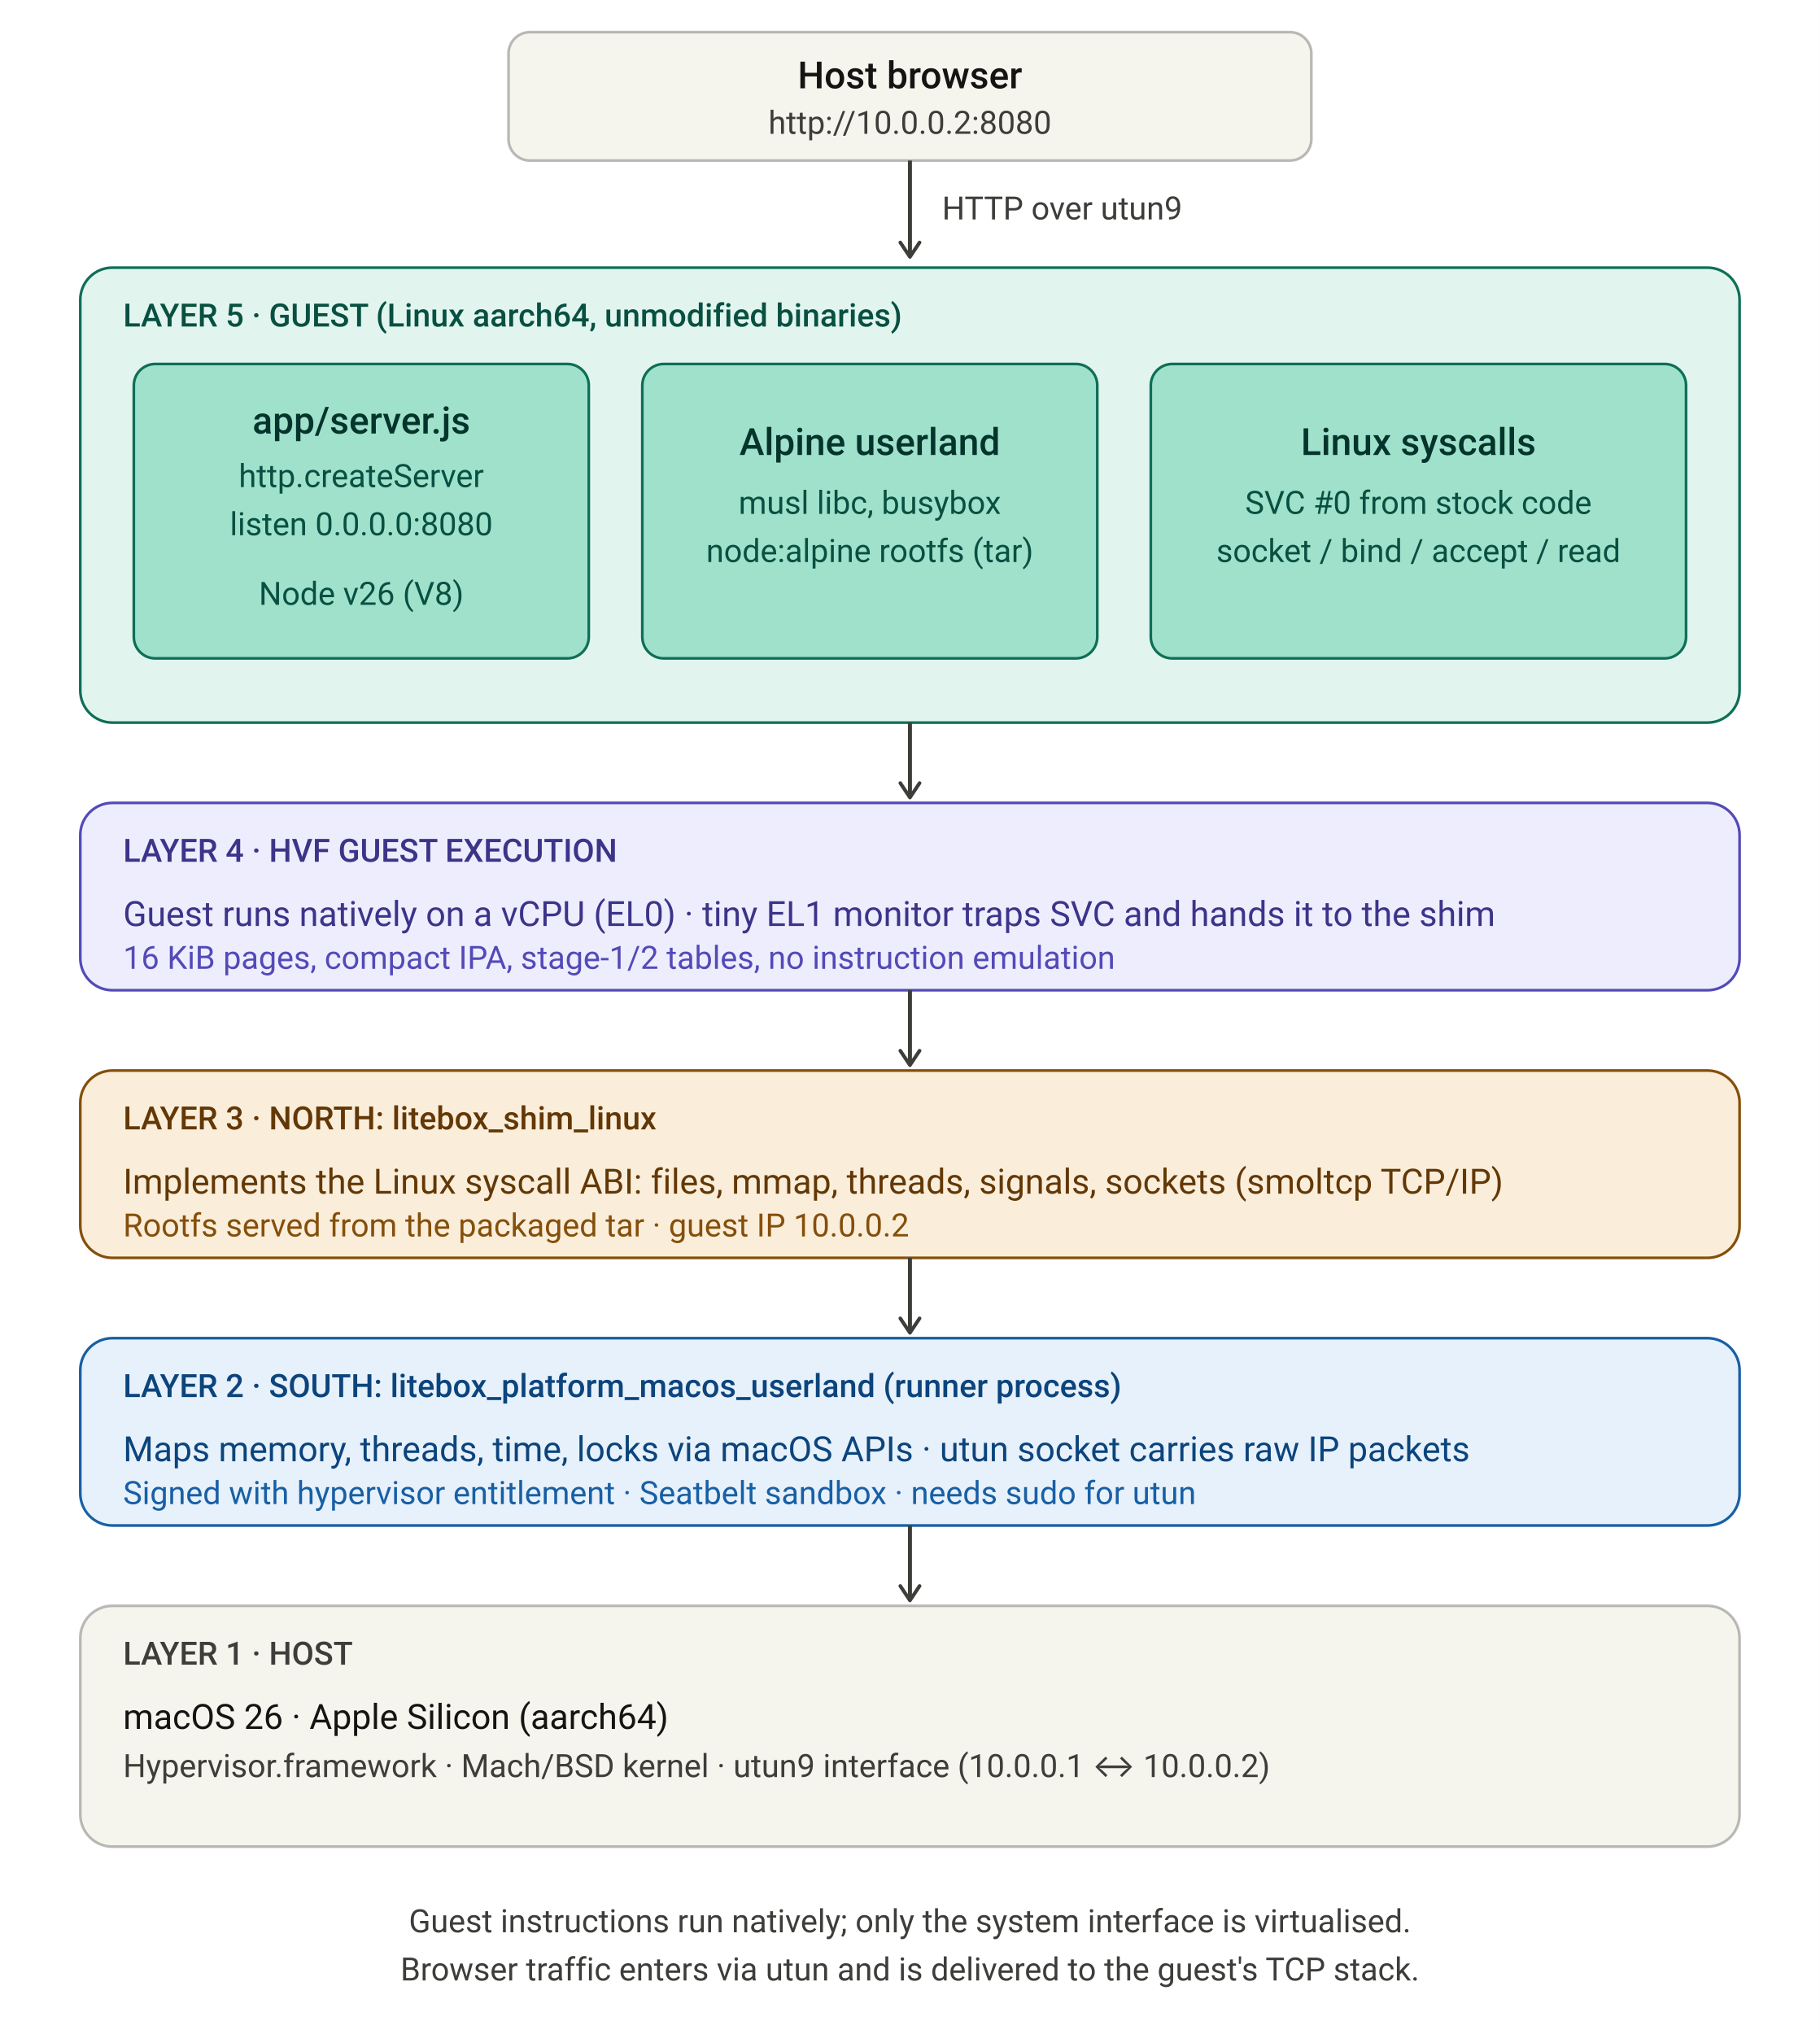
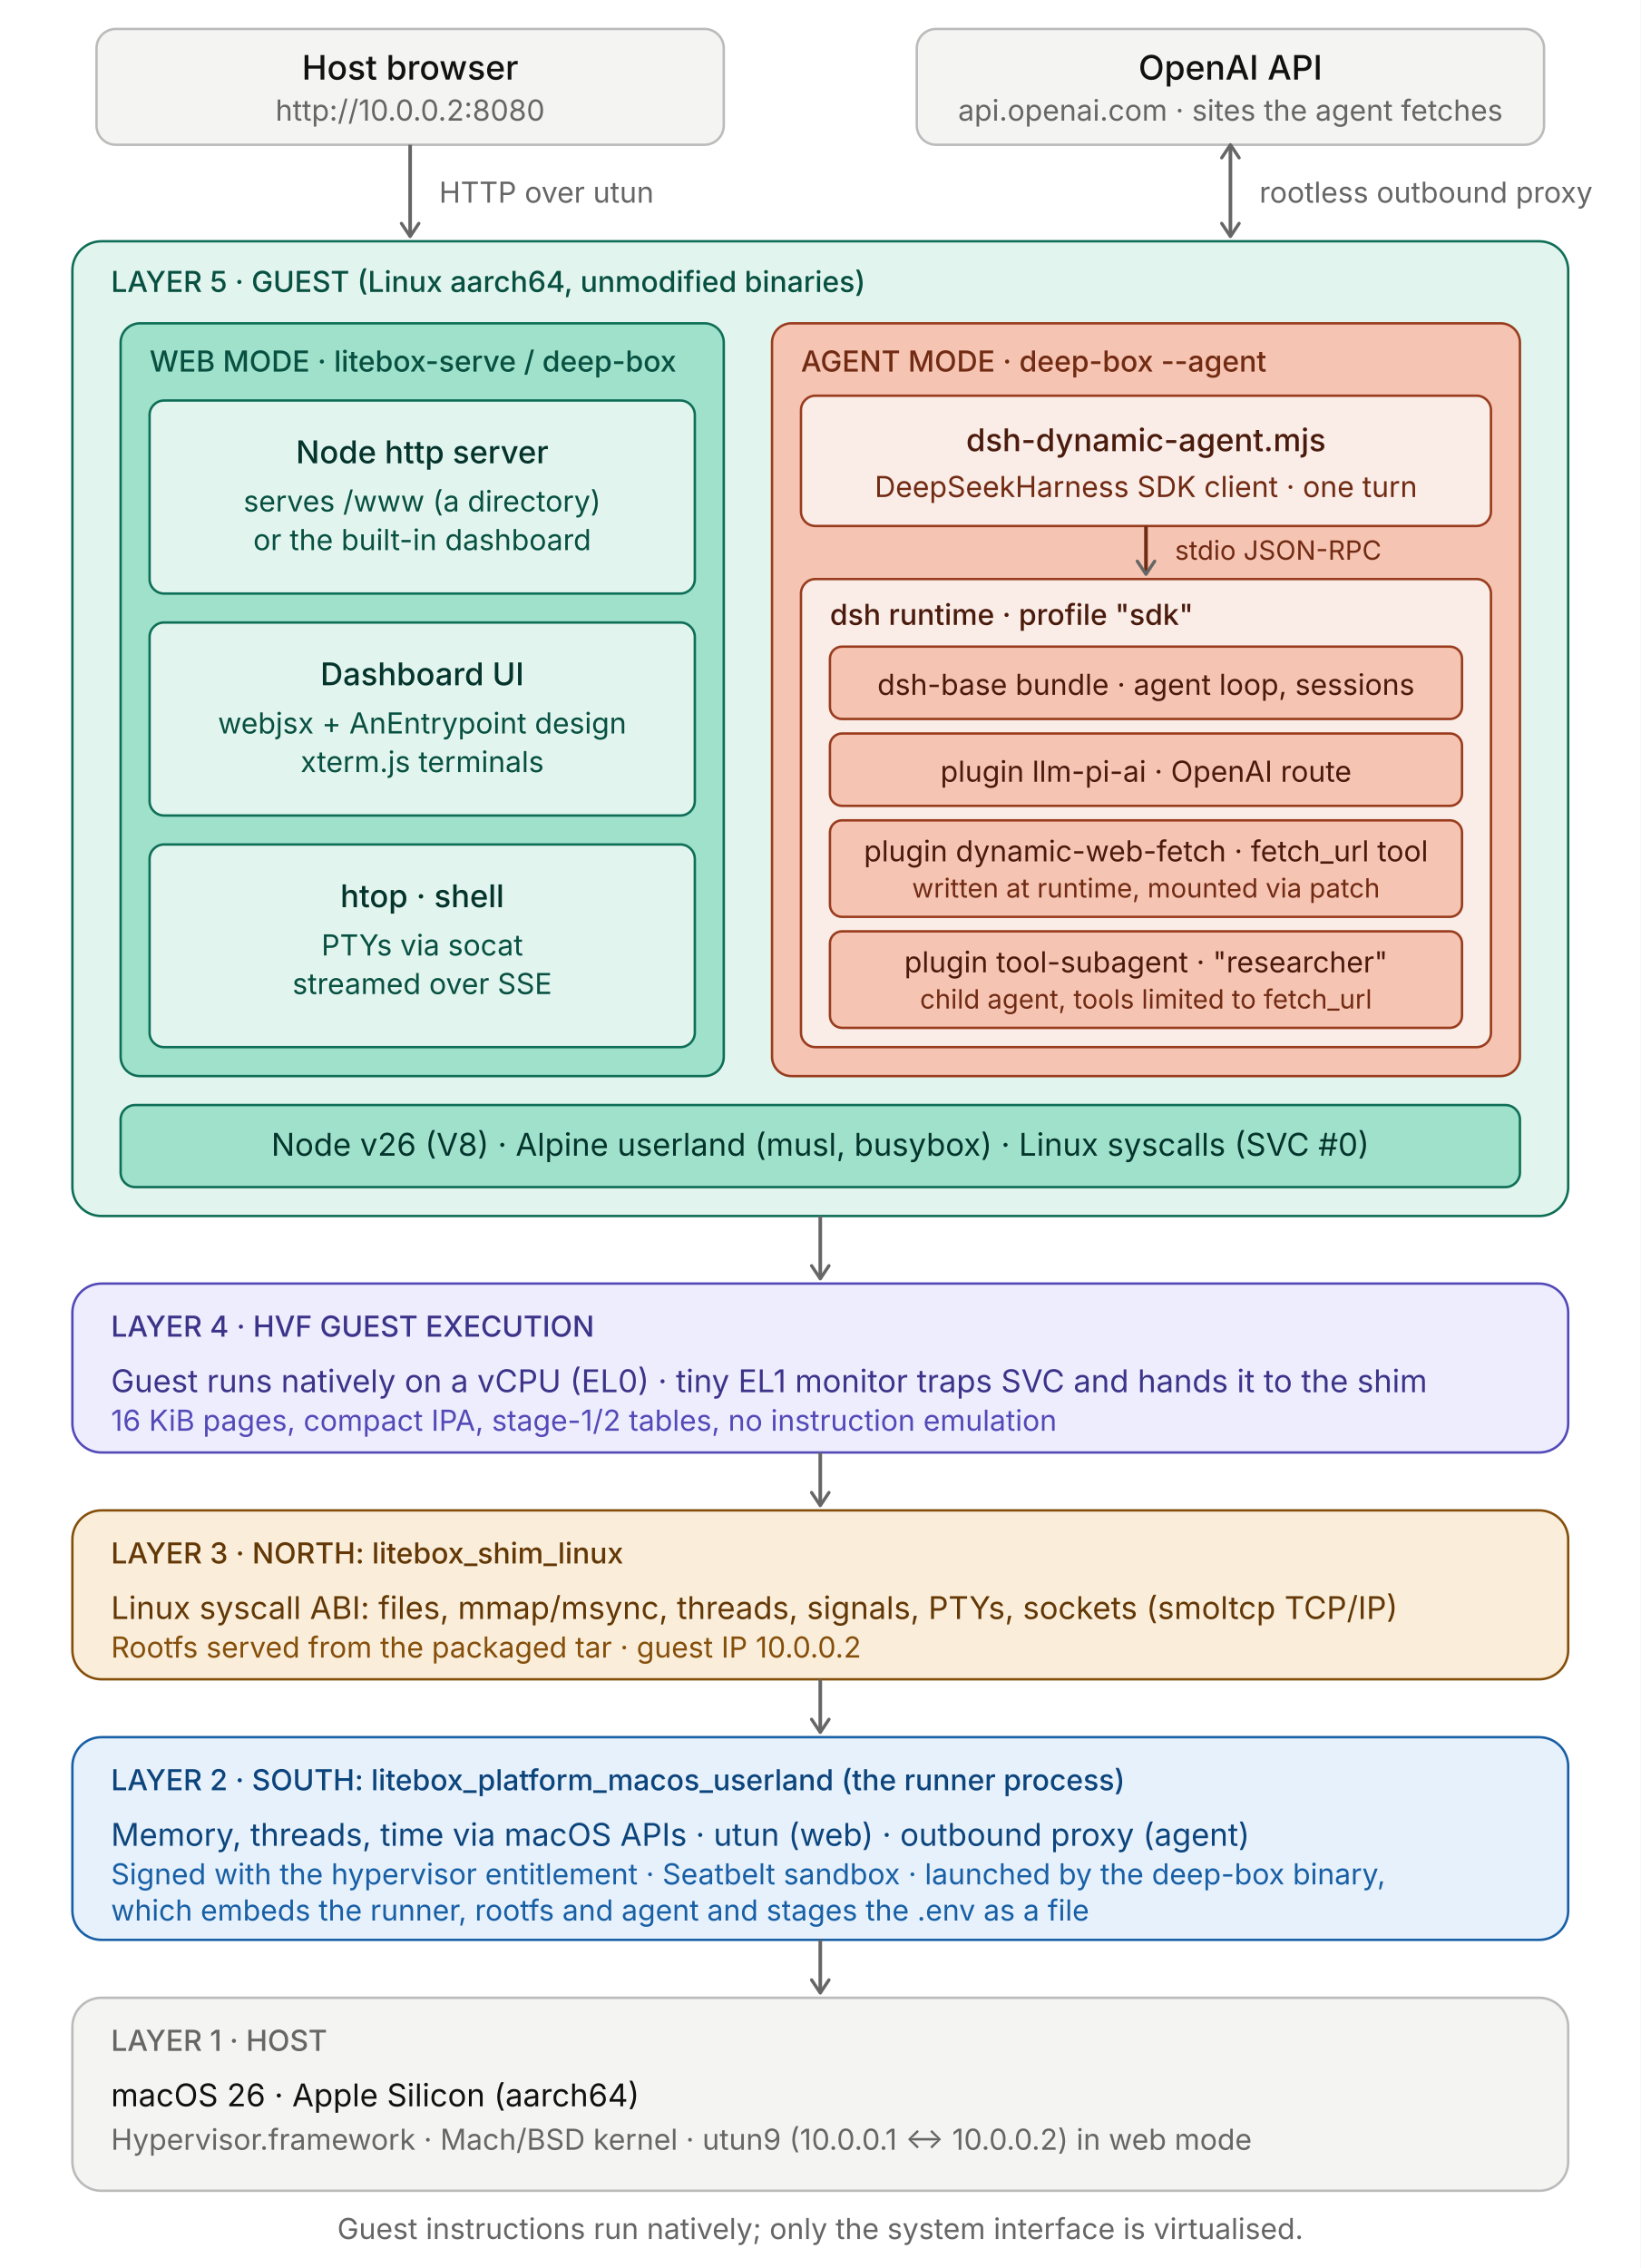
- <svg xmlns="http://www.w3.org/2000/svg" viewBox="0 0 680 760" font-family="system-ui, -apple-system, Segoe UI, sans-serif">
-   <rect width="680" height="760" fill="#ffffff" />
+ <svg xmlns="http://www.w3.org/2000/svg" viewBox="0 0 680 940" font-family="system-ui, -apple-system, Segoe UI, sans-serif">
+   <rect width="680" height="940" fill="#ffffff" />
  <defs>
    <marker id="a" viewBox="0 0 10 10" refX="8" refY="5" markerWidth="6" markerHeight="6" orient="auto-start-reverse">
-       <path d="M2 1L8 5L2 9" fill="none" stroke="context-stroke" stroke-width="1.5" stroke-linecap="round" stroke-linejoin="round" />
+       <path d="M2 1L8 5L2 9" fill="none" stroke="#666" stroke-width="1.5" stroke-linecap="round" stroke-linejoin="round" />
    </marker>
  </defs>
-   <rect x="190" y="12" width="300" height="48" rx="8" fill="#f4f4f2" stroke="#bbb" style="fill:rgb(245, 244, 237);stroke:rgba(31, 30, 29, 0.3);color:rgb(11, 11, 11);stroke-width:1px;stroke-linecap:butt;stroke-linejoin:miter;opacity:1;font-family:anthropic-sans, ui-sans-serif, system-ui, -apple-system, &quot;Segoe UI&quot;, Roboto, &quot;PingFang SC&quot;, &quot;PingFang TC&quot;, &quot;Hiragino Sans&quot;, &quot;Apple SD Gothic Neo&quot;, sans-serif;font-size:16px;font-weight:400;text-anchor:start;dominant-baseline:auto" />
-   <text x="340" y="33" text-anchor="middle" font-size="14" font-weight="500" fill="#111" style="fill:rgb(20, 20, 19);stroke:none;color:rgb(11, 11, 11);stroke-width:1px;stroke-linecap:butt;stroke-linejoin:miter;opacity:1;font-family:anthropic-sans, ui-sans-serif, system-ui, -apple-system, &quot;Segoe UI&quot;, Roboto, &quot;PingFang SC&quot;, &quot;PingFang TC&quot;, &quot;Hiragino Sans&quot;, &quot;Apple SD Gothic Neo&quot;, sans-serif;font-size:14px;font-weight:500;text-anchor:middle;dominant-baseline:auto">Host browser</text>
-   <text x="340" y="50" text-anchor="middle" font-size="12" fill="#666" style="fill:rgb(61, 61, 58);stroke:none;color:rgb(11, 11, 11);stroke-width:1px;stroke-linecap:butt;stroke-linejoin:miter;opacity:1;font-family:anthropic-sans, ui-sans-serif, system-ui, -apple-system, &quot;Segoe UI&quot;, Roboto, &quot;PingFang SC&quot;, &quot;PingFang TC&quot;, &quot;Hiragino Sans&quot;, &quot;Apple SD Gothic Neo&quot;, sans-serif;font-size:12px;font-weight:400;text-anchor:middle;dominant-baseline:auto">http://10.0.0.2:8080</text>
-   <rect x="30" y="100" width="620" height="170" rx="12" fill="#E1F5EE" stroke="#0F6E56" style="fill:rgb(225, 245, 238);stroke:rgb(15, 110, 86);color:rgb(11, 11, 11);stroke-width:1px;stroke-linecap:butt;stroke-linejoin:miter;opacity:1;font-family:anthropic-sans, ui-sans-serif, system-ui, -apple-system, &quot;Segoe UI&quot;, Roboto, &quot;PingFang SC&quot;, &quot;PingFang TC&quot;, &quot;Hiragino Sans&quot;, &quot;Apple SD Gothic Neo&quot;, sans-serif;font-size:16px;font-weight:400;text-anchor:start;dominant-baseline:auto" />
-   <text x="46" y="122" font-size="12" font-weight="500" fill="#085041" style="fill:rgb(8, 80, 65);stroke:none;color:rgb(11, 11, 11);stroke-width:1px;stroke-linecap:butt;stroke-linejoin:miter;opacity:1;font-family:anthropic-sans, ui-sans-serif, system-ui, -apple-system, &quot;Segoe UI&quot;, Roboto, &quot;PingFang SC&quot;, &quot;PingFang TC&quot;, &quot;Hiragino Sans&quot;, &quot;Apple SD Gothic Neo&quot;, sans-serif;font-size:12px;font-weight:500;text-anchor:start;dominant-baseline:auto">LAYER 5 · GUEST (Linux aarch64, unmodified binaries)</text>
-   <rect x="50" y="136" width="170" height="110" rx="8" fill="#9FE1CB" stroke="#0F6E56" style="fill:rgb(159, 225, 203);stroke:rgb(15, 110, 86);color:rgb(11, 11, 11);stroke-width:1px;stroke-linecap:butt;stroke-linejoin:miter;opacity:1;font-family:anthropic-sans, ui-sans-serif, system-ui, -apple-system, &quot;Segoe UI&quot;, Roboto, &quot;PingFang SC&quot;, &quot;PingFang TC&quot;, &quot;Hiragino Sans&quot;, &quot;Apple SD Gothic Neo&quot;, sans-serif;font-size:16px;font-weight:400;text-anchor:start;dominant-baseline:auto" />
-   <text x="135" y="162" text-anchor="middle" font-size="14" font-weight="500" fill="#04342C" style="fill:rgb(4, 52, 44);stroke:none;color:rgb(11, 11, 11);stroke-width:1px;stroke-linecap:butt;stroke-linejoin:miter;opacity:1;font-family:anthropic-sans, ui-sans-serif, system-ui, -apple-system, &quot;Segoe UI&quot;, Roboto, &quot;PingFang SC&quot;, &quot;PingFang TC&quot;, &quot;Hiragino Sans&quot;, &quot;Apple SD Gothic Neo&quot;, sans-serif;font-size:14px;font-weight:500;text-anchor:middle;dominant-baseline:auto">app/server.js</text>
-   <text x="135" y="182" text-anchor="middle" font-size="12" fill="#085041" style="fill:rgb(8, 80, 65);stroke:none;color:rgb(11, 11, 11);stroke-width:1px;stroke-linecap:butt;stroke-linejoin:miter;opacity:1;font-family:anthropic-sans, ui-sans-serif, system-ui, -apple-system, &quot;Segoe UI&quot;, Roboto, &quot;PingFang SC&quot;, &quot;PingFang TC&quot;, &quot;Hiragino Sans&quot;, &quot;Apple SD Gothic Neo&quot;, sans-serif;font-size:12px;font-weight:400;text-anchor:middle;dominant-baseline:auto">http.createServer</text>
-   <text x="135" y="200" text-anchor="middle" font-size="12" fill="#085041" style="fill:rgb(8, 80, 65);stroke:none;color:rgb(11, 11, 11);stroke-width:1px;stroke-linecap:butt;stroke-linejoin:miter;opacity:1;font-family:anthropic-sans, ui-sans-serif, system-ui, -apple-system, &quot;Segoe UI&quot;, Roboto, &quot;PingFang SC&quot;, &quot;PingFang TC&quot;, &quot;Hiragino Sans&quot;, &quot;Apple SD Gothic Neo&quot;, sans-serif;font-size:12px;font-weight:400;text-anchor:middle;dominant-baseline:auto">listen 0.0.0.0:8080</text>
-   <text x="135" y="226" text-anchor="middle" font-size="12" fill="#085041" style="fill:rgb(8, 80, 65);stroke:none;color:rgb(11, 11, 11);stroke-width:1px;stroke-linecap:butt;stroke-linejoin:miter;opacity:1;font-family:anthropic-sans, ui-sans-serif, system-ui, -apple-system, &quot;Segoe UI&quot;, Roboto, &quot;PingFang SC&quot;, &quot;PingFang TC&quot;, &quot;Hiragino Sans&quot;, &quot;Apple SD Gothic Neo&quot;, sans-serif;font-size:12px;font-weight:400;text-anchor:middle;dominant-baseline:auto">Node v26 (V8)</text>
-   <rect x="240" y="136" width="170" height="110" rx="8" fill="#9FE1CB" stroke="#0F6E56" style="fill:rgb(159, 225, 203);stroke:rgb(15, 110, 86);color:rgb(11, 11, 11);stroke-width:1px;stroke-linecap:butt;stroke-linejoin:miter;opacity:1;font-family:anthropic-sans, ui-sans-serif, system-ui, -apple-system, &quot;Segoe UI&quot;, Roboto, &quot;PingFang SC&quot;, &quot;PingFang TC&quot;, &quot;Hiragino Sans&quot;, &quot;Apple SD Gothic Neo&quot;, sans-serif;font-size:16px;font-weight:400;text-anchor:start;dominant-baseline:auto" />
-   <text x="325" y="170" text-anchor="middle" font-size="14" font-weight="500" fill="#04342C" style="fill:rgb(4, 52, 44);stroke:none;color:rgb(11, 11, 11);stroke-width:1px;stroke-linecap:butt;stroke-linejoin:miter;opacity:1;font-family:anthropic-sans, ui-sans-serif, system-ui, -apple-system, &quot;Segoe UI&quot;, Roboto, &quot;PingFang SC&quot;, &quot;PingFang TC&quot;, &quot;Hiragino Sans&quot;, &quot;Apple SD Gothic Neo&quot;, sans-serif;font-size:14px;font-weight:500;text-anchor:middle;dominant-baseline:auto">Alpine userland</text>
-   <text x="325" y="192" text-anchor="middle" font-size="12" fill="#085041" style="fill:rgb(8, 80, 65);stroke:none;color:rgb(11, 11, 11);stroke-width:1px;stroke-linecap:butt;stroke-linejoin:miter;opacity:1;font-family:anthropic-sans, ui-sans-serif, system-ui, -apple-system, &quot;Segoe UI&quot;, Roboto, &quot;PingFang SC&quot;, &quot;PingFang TC&quot;, &quot;Hiragino Sans&quot;, &quot;Apple SD Gothic Neo&quot;, sans-serif;font-size:12px;font-weight:400;text-anchor:middle;dominant-baseline:auto">musl libc, busybox</text>
-   <text x="325" y="210" text-anchor="middle" font-size="12" fill="#085041" style="fill:rgb(8, 80, 65);stroke:none;color:rgb(11, 11, 11);stroke-width:1px;stroke-linecap:butt;stroke-linejoin:miter;opacity:1;font-family:anthropic-sans, ui-sans-serif, system-ui, -apple-system, &quot;Segoe UI&quot;, Roboto, &quot;PingFang SC&quot;, &quot;PingFang TC&quot;, &quot;Hiragino Sans&quot;, &quot;Apple SD Gothic Neo&quot;, sans-serif;font-size:12px;font-weight:400;text-anchor:middle;dominant-baseline:auto">node:alpine rootfs (tar)</text>
-   <rect x="430" y="136" width="200" height="110" rx="8" fill="#9FE1CB" stroke="#0F6E56" style="fill:rgb(159, 225, 203);stroke:rgb(15, 110, 86);color:rgb(11, 11, 11);stroke-width:1px;stroke-linecap:butt;stroke-linejoin:miter;opacity:1;font-family:anthropic-sans, ui-sans-serif, system-ui, -apple-system, &quot;Segoe UI&quot;, Roboto, &quot;PingFang SC&quot;, &quot;PingFang TC&quot;, &quot;Hiragino Sans&quot;, &quot;Apple SD Gothic Neo&quot;, sans-serif;font-size:16px;font-weight:400;text-anchor:start;dominant-baseline:auto" />
-   <text x="530" y="170" text-anchor="middle" font-size="14" font-weight="500" fill="#04342C" style="fill:rgb(4, 52, 44);stroke:none;color:rgb(11, 11, 11);stroke-width:1px;stroke-linecap:butt;stroke-linejoin:miter;opacity:1;font-family:anthropic-sans, ui-sans-serif, system-ui, -apple-system, &quot;Segoe UI&quot;, Roboto, &quot;PingFang SC&quot;, &quot;PingFang TC&quot;, &quot;Hiragino Sans&quot;, &quot;Apple SD Gothic Neo&quot;, sans-serif;font-size:14px;font-weight:500;text-anchor:middle;dominant-baseline:auto">Linux syscalls</text>
-   <text x="530" y="192" text-anchor="middle" font-size="12" fill="#085041" style="fill:rgb(8, 80, 65);stroke:none;color:rgb(11, 11, 11);stroke-width:1px;stroke-linecap:butt;stroke-linejoin:miter;opacity:1;font-family:anthropic-sans, ui-sans-serif, system-ui, -apple-system, &quot;Segoe UI&quot;, Roboto, &quot;PingFang SC&quot;, &quot;PingFang TC&quot;, &quot;Hiragino Sans&quot;, &quot;Apple SD Gothic Neo&quot;, sans-serif;font-size:12px;font-weight:400;text-anchor:middle;dominant-baseline:auto">SVC #0 from stock code</text>
-   <text x="530" y="210" text-anchor="middle" font-size="12" fill="#085041" style="fill:rgb(8, 80, 65);stroke:none;color:rgb(11, 11, 11);stroke-width:1px;stroke-linecap:butt;stroke-linejoin:miter;opacity:1;font-family:anthropic-sans, ui-sans-serif, system-ui, -apple-system, &quot;Segoe UI&quot;, Roboto, &quot;PingFang SC&quot;, &quot;PingFang TC&quot;, &quot;Hiragino Sans&quot;, &quot;Apple SD Gothic Neo&quot;, sans-serif;font-size:12px;font-weight:400;text-anchor:middle;dominant-baseline:auto">socket / bind / accept / read</text>
-   <rect x="30" y="300" width="620" height="70" rx="12" fill="#EEEDFE" stroke="#534AB7" style="fill:rgb(238, 237, 254);stroke:rgb(83, 74, 183);color:rgb(11, 11, 11);stroke-width:1px;stroke-linecap:butt;stroke-linejoin:miter;opacity:1;font-family:anthropic-sans, ui-sans-serif, system-ui, -apple-system, &quot;Segoe UI&quot;, Roboto, &quot;PingFang SC&quot;, &quot;PingFang TC&quot;, &quot;Hiragino Sans&quot;, &quot;Apple SD Gothic Neo&quot;, sans-serif;font-size:16px;font-weight:400;text-anchor:start;dominant-baseline:auto" />
-   <text x="46" y="322" font-size="12" font-weight="500" fill="#3C3489" style="fill:rgb(60, 52, 137);stroke:none;color:rgb(11, 11, 11);stroke-width:1px;stroke-linecap:butt;stroke-linejoin:miter;opacity:1;font-family:anthropic-sans, ui-sans-serif, system-ui, -apple-system, &quot;Segoe UI&quot;, Roboto, &quot;PingFang SC&quot;, &quot;PingFang TC&quot;, &quot;Hiragino Sans&quot;, &quot;Apple SD Gothic Neo&quot;, sans-serif;font-size:12px;font-weight:500;text-anchor:start;dominant-baseline:auto">LAYER 4 · HVF GUEST EXECUTION</text>
-   <text x="46" y="346" font-size="13" fill="#3C3489" style="fill:rgb(60, 52, 137);stroke:none;color:rgb(11, 11, 11);stroke-width:1px;stroke-linecap:butt;stroke-linejoin:miter;opacity:1;font-family:anthropic-sans, ui-sans-serif, system-ui, -apple-system, &quot;Segoe UI&quot;, Roboto, &quot;PingFang SC&quot;, &quot;PingFang TC&quot;, &quot;Hiragino Sans&quot;, &quot;Apple SD Gothic Neo&quot;, sans-serif;font-size:13px;font-weight:400;text-anchor:start;dominant-baseline:auto">Guest runs natively on a vCPU (EL0) · tiny EL1 monitor traps SVC and hands it to the shim</text>
-   <text x="46" y="362" font-size="12" fill="#534AB7" style="fill:rgb(83, 74, 183);stroke:none;color:rgb(11, 11, 11);stroke-width:1px;stroke-linecap:butt;stroke-linejoin:miter;opacity:1;font-family:anthropic-sans, ui-sans-serif, system-ui, -apple-system, &quot;Segoe UI&quot;, Roboto, &quot;PingFang SC&quot;, &quot;PingFang TC&quot;, &quot;Hiragino Sans&quot;, &quot;Apple SD Gothic Neo&quot;, sans-serif;font-size:12px;font-weight:400;text-anchor:start;dominant-baseline:auto">16 KiB pages, compact IPA, stage-1/2 tables, no instruction emulation</text>
-   <rect x="30" y="400" width="620" height="70" rx="12" fill="#FAEEDA" stroke="#854F0B" style="fill:rgb(250, 238, 218);stroke:rgb(133, 79, 11);color:rgb(11, 11, 11);stroke-width:1px;stroke-linecap:butt;stroke-linejoin:miter;opacity:1;font-family:anthropic-sans, ui-sans-serif, system-ui, -apple-system, &quot;Segoe UI&quot;, Roboto, &quot;PingFang SC&quot;, &quot;PingFang TC&quot;, &quot;Hiragino Sans&quot;, &quot;Apple SD Gothic Neo&quot;, sans-serif;font-size:16px;font-weight:400;text-anchor:start;dominant-baseline:auto" />
-   <text x="46" y="422" font-size="12" font-weight="500" fill="#633806" style="fill:rgb(99, 56, 6);stroke:none;color:rgb(11, 11, 11);stroke-width:1px;stroke-linecap:butt;stroke-linejoin:miter;opacity:1;font-family:anthropic-sans, ui-sans-serif, system-ui, -apple-system, &quot;Segoe UI&quot;, Roboto, &quot;PingFang SC&quot;, &quot;PingFang TC&quot;, &quot;Hiragino Sans&quot;, &quot;Apple SD Gothic Neo&quot;, sans-serif;font-size:12px;font-weight:500;text-anchor:start;dominant-baseline:auto">LAYER 3 · NORTH: litebox_shim_linux</text>
-   <text x="46" y="446" font-size="13" fill="#633806" style="fill:rgb(99, 56, 6);stroke:none;color:rgb(11, 11, 11);stroke-width:1px;stroke-linecap:butt;stroke-linejoin:miter;opacity:1;font-family:anthropic-sans, ui-sans-serif, system-ui, -apple-system, &quot;Segoe UI&quot;, Roboto, &quot;PingFang SC&quot;, &quot;PingFang TC&quot;, &quot;Hiragino Sans&quot;, &quot;Apple SD Gothic Neo&quot;, sans-serif;font-size:13px;font-weight:400;text-anchor:start;dominant-baseline:auto">Implements the Linux syscall ABI: files, mmap, threads, signals, sockets (smoltcp TCP/IP)</text>
-   <text x="46" y="462" font-size="12" fill="#854F0B" style="fill:rgb(133, 79, 11);stroke:none;color:rgb(11, 11, 11);stroke-width:1px;stroke-linecap:butt;stroke-linejoin:miter;opacity:1;font-family:anthropic-sans, ui-sans-serif, system-ui, -apple-system, &quot;Segoe UI&quot;, Roboto, &quot;PingFang SC&quot;, &quot;PingFang TC&quot;, &quot;Hiragino Sans&quot;, &quot;Apple SD Gothic Neo&quot;, sans-serif;font-size:12px;font-weight:400;text-anchor:start;dominant-baseline:auto">Rootfs served from the packaged tar · guest IP 10.0.0.2</text>
-   <rect x="30" y="500" width="620" height="70" rx="12" fill="#E6F1FB" stroke="#185FA5" style="fill:rgb(230, 241, 251);stroke:rgb(24, 95, 165);color:rgb(11, 11, 11);stroke-width:1px;stroke-linecap:butt;stroke-linejoin:miter;opacity:1;font-family:anthropic-sans, ui-sans-serif, system-ui, -apple-system, &quot;Segoe UI&quot;, Roboto, &quot;PingFang SC&quot;, &quot;PingFang TC&quot;, &quot;Hiragino Sans&quot;, &quot;Apple SD Gothic Neo&quot;, sans-serif;font-size:16px;font-weight:400;text-anchor:start;dominant-baseline:auto" />
-   <text x="46" y="522" font-size="12" font-weight="500" fill="#0C447C" style="fill:rgb(12, 68, 124);stroke:none;color:rgb(11, 11, 11);stroke-width:1px;stroke-linecap:butt;stroke-linejoin:miter;opacity:1;font-family:anthropic-sans, ui-sans-serif, system-ui, -apple-system, &quot;Segoe UI&quot;, Roboto, &quot;PingFang SC&quot;, &quot;PingFang TC&quot;, &quot;Hiragino Sans&quot;, &quot;Apple SD Gothic Neo&quot;, sans-serif;font-size:12px;font-weight:500;text-anchor:start;dominant-baseline:auto">LAYER 2 · SOUTH: litebox_platform_macos_userland (runner process)</text>
-   <text x="46" y="546" font-size="13" fill="#0C447C" style="fill:rgb(12, 68, 124);stroke:none;color:rgb(11, 11, 11);stroke-width:1px;stroke-linecap:butt;stroke-linejoin:miter;opacity:1;font-family:anthropic-sans, ui-sans-serif, system-ui, -apple-system, &quot;Segoe UI&quot;, Roboto, &quot;PingFang SC&quot;, &quot;PingFang TC&quot;, &quot;Hiragino Sans&quot;, &quot;Apple SD Gothic Neo&quot;, sans-serif;font-size:13px;font-weight:400;text-anchor:start;dominant-baseline:auto">Maps memory, threads, time, locks via macOS APIs · utun socket carries raw IP packets</text>
-   <text x="46" y="562" font-size="12" fill="#185FA5" style="fill:rgb(24, 95, 165);stroke:none;color:rgb(11, 11, 11);stroke-width:1px;stroke-linecap:butt;stroke-linejoin:miter;opacity:1;font-family:anthropic-sans, ui-sans-serif, system-ui, -apple-system, &quot;Segoe UI&quot;, Roboto, &quot;PingFang SC&quot;, &quot;PingFang TC&quot;, &quot;Hiragino Sans&quot;, &quot;Apple SD Gothic Neo&quot;, sans-serif;font-size:12px;font-weight:400;text-anchor:start;dominant-baseline:auto">Signed with hypervisor entitlement · Seatbelt sandbox · needs sudo for utun</text>
-   <rect x="30" y="600" width="620" height="90" rx="12" fill="#f4f4f2" stroke="#bbb" style="fill:rgb(245, 244, 237);stroke:rgba(31, 30, 29, 0.3);color:rgb(11, 11, 11);stroke-width:1px;stroke-linecap:butt;stroke-linejoin:miter;opacity:1;font-family:anthropic-sans, ui-sans-serif, system-ui, -apple-system, &quot;Segoe UI&quot;, Roboto, &quot;PingFang SC&quot;, &quot;PingFang TC&quot;, &quot;Hiragino Sans&quot;, &quot;Apple SD Gothic Neo&quot;, sans-serif;font-size:16px;font-weight:400;text-anchor:start;dominant-baseline:auto" />
-   <text x="46" y="622" font-size="12" font-weight="500" fill="#666" style="fill:rgb(61, 61, 58);stroke:none;color:rgb(11, 11, 11);stroke-width:1px;stroke-linecap:butt;stroke-linejoin:miter;opacity:1;font-family:anthropic-sans, ui-sans-serif, system-ui, -apple-system, &quot;Segoe UI&quot;, Roboto, &quot;PingFang SC&quot;, &quot;PingFang TC&quot;, &quot;Hiragino Sans&quot;, &quot;Apple SD Gothic Neo&quot;, sans-serif;font-size:12px;font-weight:500;text-anchor:start;dominant-baseline:auto">LAYER 1 · HOST</text>
-   <text x="46" y="646" font-size="13" fill="#111" style="fill:rgb(20, 20, 19);stroke:none;color:rgb(11, 11, 11);stroke-width:1px;stroke-linecap:butt;stroke-linejoin:miter;opacity:1;font-family:anthropic-sans, ui-sans-serif, system-ui, -apple-system, &quot;Segoe UI&quot;, Roboto, &quot;PingFang SC&quot;, &quot;PingFang TC&quot;, &quot;Hiragino Sans&quot;, &quot;Apple SD Gothic Neo&quot;, sans-serif;font-size:13px;font-weight:400;text-anchor:start;dominant-baseline:auto">macOS 26 · Apple Silicon (aarch64)</text>
-   <text x="46" y="664" font-size="12" fill="#666" style="fill:rgb(61, 61, 58);stroke:none;color:rgb(11, 11, 11);stroke-width:1px;stroke-linecap:butt;stroke-linejoin:miter;opacity:1;font-family:anthropic-sans, ui-sans-serif, system-ui, -apple-system, &quot;Segoe UI&quot;, Roboto, &quot;PingFang SC&quot;, &quot;PingFang TC&quot;, &quot;Hiragino Sans&quot;, &quot;Apple SD Gothic Neo&quot;, sans-serif;font-size:12px;font-weight:400;text-anchor:start;dominant-baseline:auto">Hypervisor.framework · Mach/BSD kernel · utun9 interface (10.0.0.1 ↔ 10.0.0.2)</text>
-   <line x1="340" y1="60" x2="340" y2="96" stroke="#666" stroke-width="1.5" marker-end="url(#a)" style="fill:rgb(0, 0, 0);stroke:rgb(61, 61, 58);color:rgb(11, 11, 11);stroke-width:1.5px;stroke-linecap:butt;stroke-linejoin:miter;opacity:1;font-family:anthropic-sans, ui-sans-serif, system-ui, -apple-system, &quot;Segoe UI&quot;, Roboto, &quot;PingFang SC&quot;, &quot;PingFang TC&quot;, &quot;Hiragino Sans&quot;, &quot;Apple SD Gothic Neo&quot;, sans-serif;font-size:16px;font-weight:400;text-anchor:start;dominant-baseline:auto" />
-   <text x="352" y="82" font-size="12" fill="#666" style="fill:rgb(61, 61, 58);stroke:none;color:rgb(11, 11, 11);stroke-width:1px;stroke-linecap:butt;stroke-linejoin:miter;opacity:1;font-family:anthropic-sans, ui-sans-serif, system-ui, -apple-system, &quot;Segoe UI&quot;, Roboto, &quot;PingFang SC&quot;, &quot;PingFang TC&quot;, &quot;Hiragino Sans&quot;, &quot;Apple SD Gothic Neo&quot;, sans-serif;font-size:12px;font-weight:400;text-anchor:start;dominant-baseline:auto">HTTP over utun9</text>
-   <line x1="340" y1="270" x2="340" y2="298" stroke="#666" stroke-width="1.5" marker-end="url(#a)" style="fill:rgb(0, 0, 0);stroke:rgb(61, 61, 58);color:rgb(11, 11, 11);stroke-width:1.5px;stroke-linecap:butt;stroke-linejoin:miter;opacity:1;font-family:anthropic-sans, ui-sans-serif, system-ui, -apple-system, &quot;Segoe UI&quot;, Roboto, &quot;PingFang SC&quot;, &quot;PingFang TC&quot;, &quot;Hiragino Sans&quot;, &quot;Apple SD Gothic Neo&quot;, sans-serif;font-size:16px;font-weight:400;text-anchor:start;dominant-baseline:auto" />
-   <line x1="340" y1="370" x2="340" y2="398" stroke="#666" stroke-width="1.5" marker-end="url(#a)" style="fill:rgb(0, 0, 0);stroke:rgb(61, 61, 58);color:rgb(11, 11, 11);stroke-width:1.5px;stroke-linecap:butt;stroke-linejoin:miter;opacity:1;font-family:anthropic-sans, ui-sans-serif, system-ui, -apple-system, &quot;Segoe UI&quot;, Roboto, &quot;PingFang SC&quot;, &quot;PingFang TC&quot;, &quot;Hiragino Sans&quot;, &quot;Apple SD Gothic Neo&quot;, sans-serif;font-size:16px;font-weight:400;text-anchor:start;dominant-baseline:auto" />
-   <line x1="340" y1="470" x2="340" y2="498" stroke="#666" stroke-width="1.5" marker-end="url(#a)" style="fill:rgb(0, 0, 0);stroke:rgb(61, 61, 58);color:rgb(11, 11, 11);stroke-width:1.5px;stroke-linecap:butt;stroke-linejoin:miter;opacity:1;font-family:anthropic-sans, ui-sans-serif, system-ui, -apple-system, &quot;Segoe UI&quot;, Roboto, &quot;PingFang SC&quot;, &quot;PingFang TC&quot;, &quot;Hiragino Sans&quot;, &quot;Apple SD Gothic Neo&quot;, sans-serif;font-size:16px;font-weight:400;text-anchor:start;dominant-baseline:auto" />
-   <line x1="340" y1="570" x2="340" y2="598" stroke="#666" stroke-width="1.5" marker-end="url(#a)" style="fill:rgb(0, 0, 0);stroke:rgb(61, 61, 58);color:rgb(11, 11, 11);stroke-width:1.5px;stroke-linecap:butt;stroke-linejoin:miter;opacity:1;font-family:anthropic-sans, ui-sans-serif, system-ui, -apple-system, &quot;Segoe UI&quot;, Roboto, &quot;PingFang SC&quot;, &quot;PingFang TC&quot;, &quot;Hiragino Sans&quot;, &quot;Apple SD Gothic Neo&quot;, sans-serif;font-size:16px;font-weight:400;text-anchor:start;dominant-baseline:auto" />
-   <text x="340" y="722" text-anchor="middle" font-size="12" fill="#666" style="fill:rgb(61, 61, 58);stroke:none;color:rgb(11, 11, 11);stroke-width:1px;stroke-linecap:butt;stroke-linejoin:miter;opacity:1;font-family:anthropic-sans, ui-sans-serif, system-ui, -apple-system, &quot;Segoe UI&quot;, Roboto, &quot;PingFang SC&quot;, &quot;PingFang TC&quot;, &quot;Hiragino Sans&quot;, &quot;Apple SD Gothic Neo&quot;, sans-serif;font-size:12px;font-weight:400;text-anchor:middle;dominant-baseline:auto">Guest instructions run natively; only the system interface is virtualised.</text>
-   <text x="340" y="740" text-anchor="middle" font-size="12" fill="#666" style="fill:rgb(61, 61, 58);stroke:none;color:rgb(11, 11, 11);stroke-width:1px;stroke-linecap:butt;stroke-linejoin:miter;opacity:1;font-family:anthropic-sans, ui-sans-serif, system-ui, -apple-system, &quot;Segoe UI&quot;, Roboto, &quot;PingFang SC&quot;, &quot;PingFang TC&quot;, &quot;Hiragino Sans&quot;, &quot;Apple SD Gothic Neo&quot;, sans-serif;font-size:12px;font-weight:400;text-anchor:middle;dominant-baseline:auto">Browser traffic enters via utun and is delivered to the guest's TCP stack.</text>
+   <rect x="40" y="12" width="260" height="48" rx="8" fill="#f4f4f2" stroke="#bbb" />
+   <text x="170" y="33" text-anchor="middle" font-size="14" font-weight="500" fill="#111">Host browser</text>
+   <text x="170" y="50" text-anchor="middle" font-size="12" fill="#666">http://10.0.0.2:8080</text>
+   <rect x="380" y="12" width="260" height="48" rx="8" fill="#f4f4f2" stroke="#bbb" />
+   <text x="510" y="33" text-anchor="middle" font-size="14" font-weight="500" fill="#111">OpenAI API</text>
+   <text x="510" y="50" text-anchor="middle" font-size="12" fill="#666">api.openai.com · sites the agent fetches</text>
+   <line x1="170" y1="60" x2="170" y2="98" stroke="#666" stroke-width="1.5" marker-end="url(#a)" />
+   <text x="182" y="84" font-size="12" fill="#666">HTTP over utun</text>
+   <line x1="510" y1="60" x2="510" y2="98" stroke="#666" stroke-width="1.5" marker-start="url(#a)" marker-end="url(#a)" />
+   <text x="522" y="84" font-size="12" fill="#666">rootless outbound proxy</text>
+   <rect x="30" y="100" width="620" height="404" rx="12" fill="#E1F5EE" stroke="#0F6E56" />
+   <text x="46" y="121" font-size="12" font-weight="500" fill="#085041">LAYER 5 · GUEST (Linux aarch64, unmodified binaries)</text>
+   <rect x="50" y="134" width="250" height="312" rx="8" fill="#9FE1CB" stroke="#0F6E56" />
+   <text x="62" y="154" font-size="12" font-weight="500" fill="#085041">WEB MODE · litebox-serve / deep-box</text>
+   <rect x="62" y="166" width="226" height="80" rx="6" fill="#E1F5EE" stroke="#0F6E56" />
+   <text x="175" y="192" text-anchor="middle" font-size="13" font-weight="500" fill="#04342C">Node http server</text>
+   <text x="175" y="212" text-anchor="middle" font-size="12" fill="#085041">serves /www (a directory)</text>
+   <text x="175" y="228" text-anchor="middle" font-size="12" fill="#085041">or the built-in dashboard</text>
+   <rect x="62" y="258" width="226" height="80" rx="6" fill="#E1F5EE" stroke="#0F6E56" />
+   <text x="175" y="284" text-anchor="middle" font-size="13" font-weight="500" fill="#04342C">Dashboard UI</text>
+   <text x="175" y="304" text-anchor="middle" font-size="12" fill="#085041">webjsx + AnEntrypoint design</text>
+   <text x="175" y="320" text-anchor="middle" font-size="12" fill="#085041">xterm.js terminals</text>
+   <rect x="62" y="350" width="226" height="84" rx="6" fill="#E1F5EE" stroke="#0F6E56" />
+   <text x="175" y="376" text-anchor="middle" font-size="13" font-weight="500" fill="#04342C">htop · shell</text>
+   <text x="175" y="396" text-anchor="middle" font-size="12" fill="#085041">PTYs via socat</text>
+   <text x="175" y="412" text-anchor="middle" font-size="12" fill="#085041">streamed over SSE</text>
+   <rect x="320" y="134" width="310" height="312" rx="8" fill="#F5C4B3" stroke="#993C1D" />
+   <text x="332" y="154" font-size="12" font-weight="500" fill="#712B13">AGENT MODE · deep-box --agent</text>
+   <rect x="332" y="164" width="286" height="54" rx="6" fill="#FAECE7" stroke="#993C1D" />
+   <text x="475" y="187" text-anchor="middle" font-size="13" font-weight="500" fill="#4A1B0C">dsh-dynamic-agent.mjs</text>
+   <text x="475" y="206" text-anchor="middle" font-size="12" fill="#712B13">DeepSeekHarness SDK client · one turn</text>
+   <line x1="475" y1="218" x2="475" y2="238" stroke="#712B13" stroke-width="1.5" marker-end="url(#a)" />
+   <text x="487" y="232" font-size="11" fill="#712B13">stdio JSON-RPC</text>
+   <rect x="332" y="240" width="286" height="194" rx="6" fill="#FAECE7" stroke="#993C1D" />
+   <text x="344" y="259" font-size="12" font-weight="500" fill="#4A1B0C">dsh runtime · profile "sdk"</text>
+   <rect x="344" y="268" width="262" height="30" rx="5" fill="#F5C4B3" stroke="#993C1D" />
+   <text x="475" y="288" text-anchor="middle" font-size="12" fill="#4A1B0C">dsh-base bundle · agent loop, sessions</text>
+   <rect x="344" y="304" width="262" height="30" rx="5" fill="#F5C4B3" stroke="#993C1D" />
+   <text x="475" y="324" text-anchor="middle" font-size="12" fill="#4A1B0C">plugin llm-pi-ai · OpenAI route</text>
+   <rect x="344" y="340" width="262" height="40" rx="5" fill="#F5C4B3" stroke="#993C1D" />
+   <text x="475" y="357" text-anchor="middle" font-size="12" fill="#4A1B0C">plugin dynamic-web-fetch · fetch_url tool</text>
+   <text x="475" y="372" text-anchor="middle" font-size="11" fill="#712B13">written at runtime, mounted via patch</text>
+   <rect x="344" y="386" width="262" height="40" rx="5" fill="#F5C4B3" stroke="#993C1D" />
+   <text x="475" y="403" text-anchor="middle" font-size="12" fill="#4A1B0C">plugin tool-subagent · "researcher"</text>
+   <text x="475" y="418" text-anchor="middle" font-size="11" fill="#712B13">child agent, tools limited to fetch_url</text>
+   <rect x="50" y="458" width="580" height="34" rx="6" fill="#9FE1CB" stroke="#0F6E56" />
+   <text x="340" y="479" text-anchor="middle" font-size="13" fill="#04342C">Node v26 (V8) · Alpine userland (musl, busybox) · Linux syscalls (SVC #0)</text>
+   <line x1="340" y1="504" x2="340" y2="530" stroke="#666" stroke-width="1.5" marker-end="url(#a)" />
+   <rect x="30" y="532" width="620" height="70" rx="12" fill="#EEEDFE" stroke="#534AB7" />
+   <text x="46" y="554" font-size="12" font-weight="500" fill="#3C3489">LAYER 4 · HVF GUEST EXECUTION</text>
+   <text x="46" y="577" font-size="13" fill="#3C3489">Guest runs natively on a vCPU (EL0) · tiny EL1 monitor traps SVC and hands it to the shim</text>
+   <text x="46" y="593" font-size="12" fill="#534AB7">16 KiB pages, compact IPA, stage-1/2 tables, no instruction emulation</text>
+   <line x1="340" y1="602" x2="340" y2="624" stroke="#666" stroke-width="1.5" marker-end="url(#a)" />
+   <rect x="30" y="626" width="620" height="70" rx="12" fill="#FAEEDA" stroke="#854F0B" />
+   <text x="46" y="648" font-size="12" font-weight="500" fill="#633806">LAYER 3 · NORTH: litebox_shim_linux</text>
+   <text x="46" y="671" font-size="13" fill="#633806">Linux syscall ABI: files, mmap/msync, threads, signals, PTYs, sockets (smoltcp TCP/IP)</text>
+   <text x="46" y="687" font-size="12" fill="#854F0B">Rootfs served from the packaged tar · guest IP 10.0.0.2</text>
+   <line x1="340" y1="696" x2="340" y2="718" stroke="#666" stroke-width="1.5" marker-end="url(#a)" />
+   <rect x="30" y="720" width="620" height="84" rx="12" fill="#E6F1FB" stroke="#185FA5" />
+   <text x="46" y="742" font-size="12" font-weight="500" fill="#0C447C">LAYER 2 · SOUTH: litebox_platform_macos_userland (the runner process)</text>
+   <text x="46" y="765" font-size="13" fill="#0C447C">Memory, threads, time via macOS APIs · utun (web) · outbound proxy (agent)</text>
+   <text x="46" y="781" font-size="12" fill="#185FA5">Signed with the hypervisor entitlement · Seatbelt sandbox · launched by the deep-box binary,</text>
+   <text x="46" y="796" font-size="12" fill="#185FA5">which embeds the runner, rootfs and agent and stages the .env as a file</text>
+   <line x1="340" y1="804" x2="340" y2="826" stroke="#666" stroke-width="1.5" marker-end="url(#a)" />
+   <rect x="30" y="828" width="620" height="80" rx="12" fill="#f4f4f2" stroke="#bbb" />
+   <text x="46" y="850" font-size="12" font-weight="500" fill="#666">LAYER 1 · HOST</text>
+   <text x="46" y="873" font-size="13" fill="#111">macOS 26 · Apple Silicon (aarch64)</text>
+   <text x="46" y="891" font-size="12" fill="#666">Hypervisor.framework · Mach/BSD kernel · utun9 (10.0.0.1 ↔ 10.0.0.2) in web mode</text>
+   <text x="340" y="928" text-anchor="middle" font-size="12" fill="#666">Guest instructions run natively; only the system interface is virtualised.</text>
</svg>
